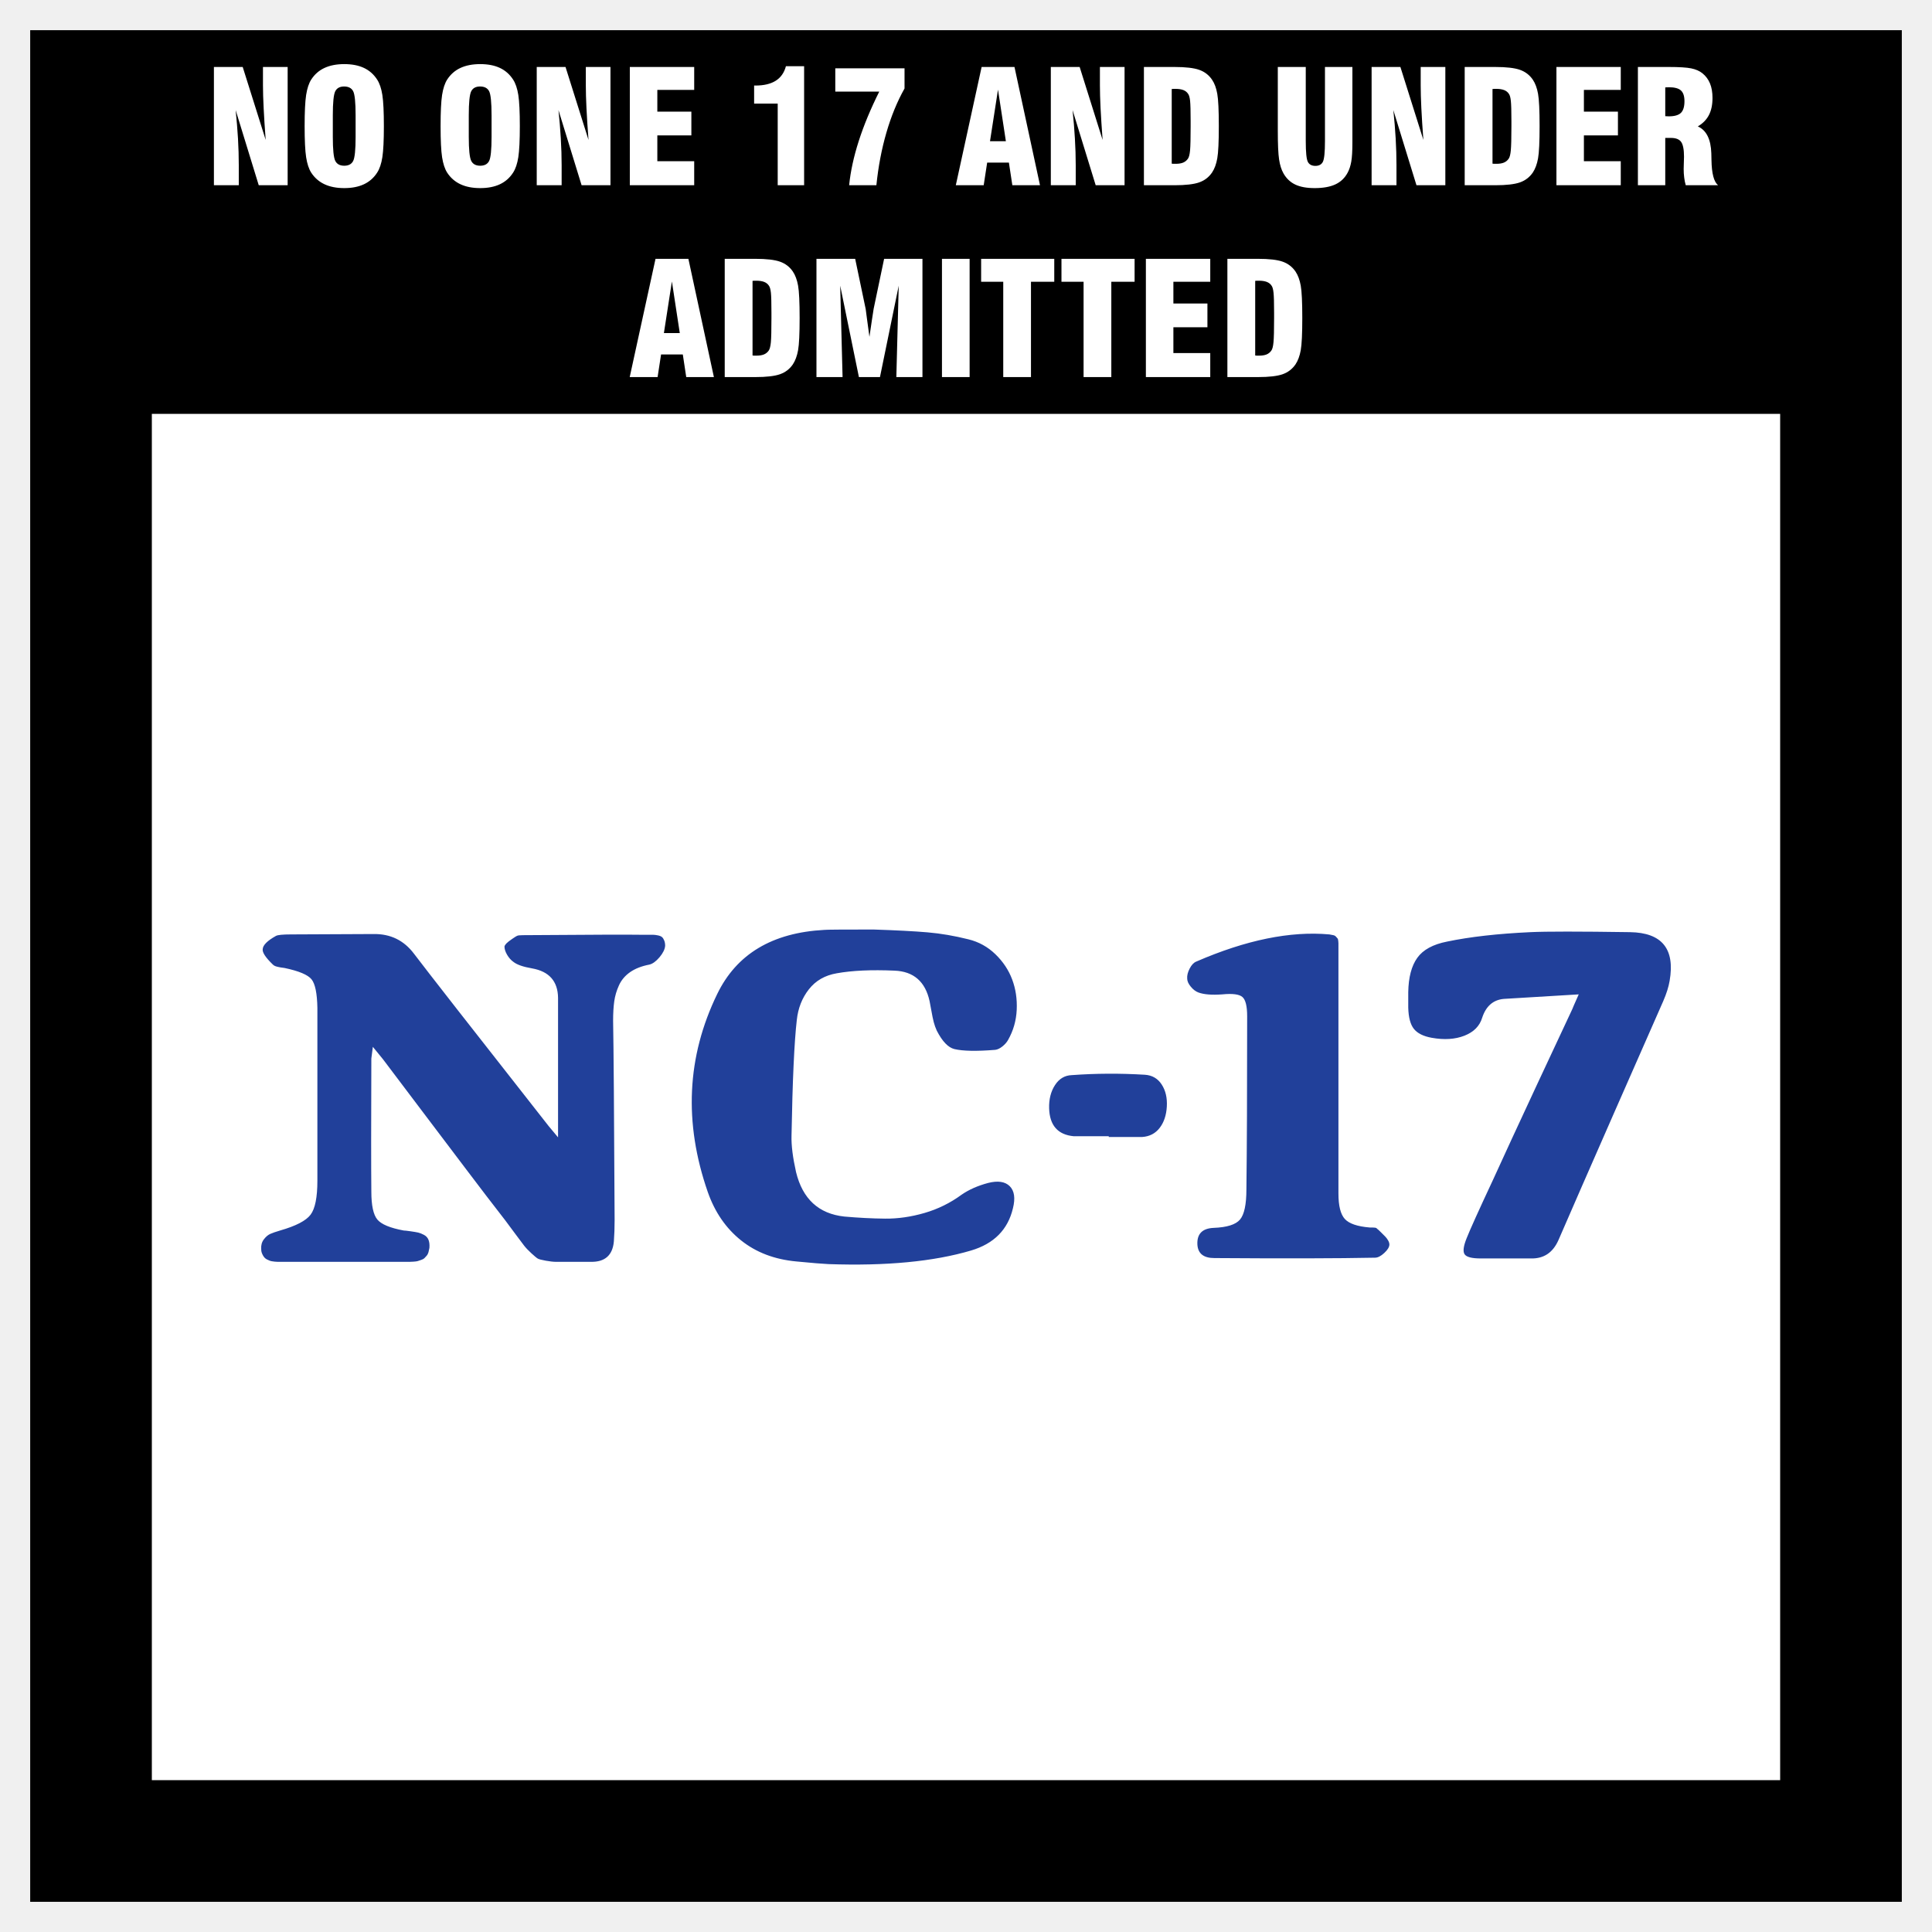
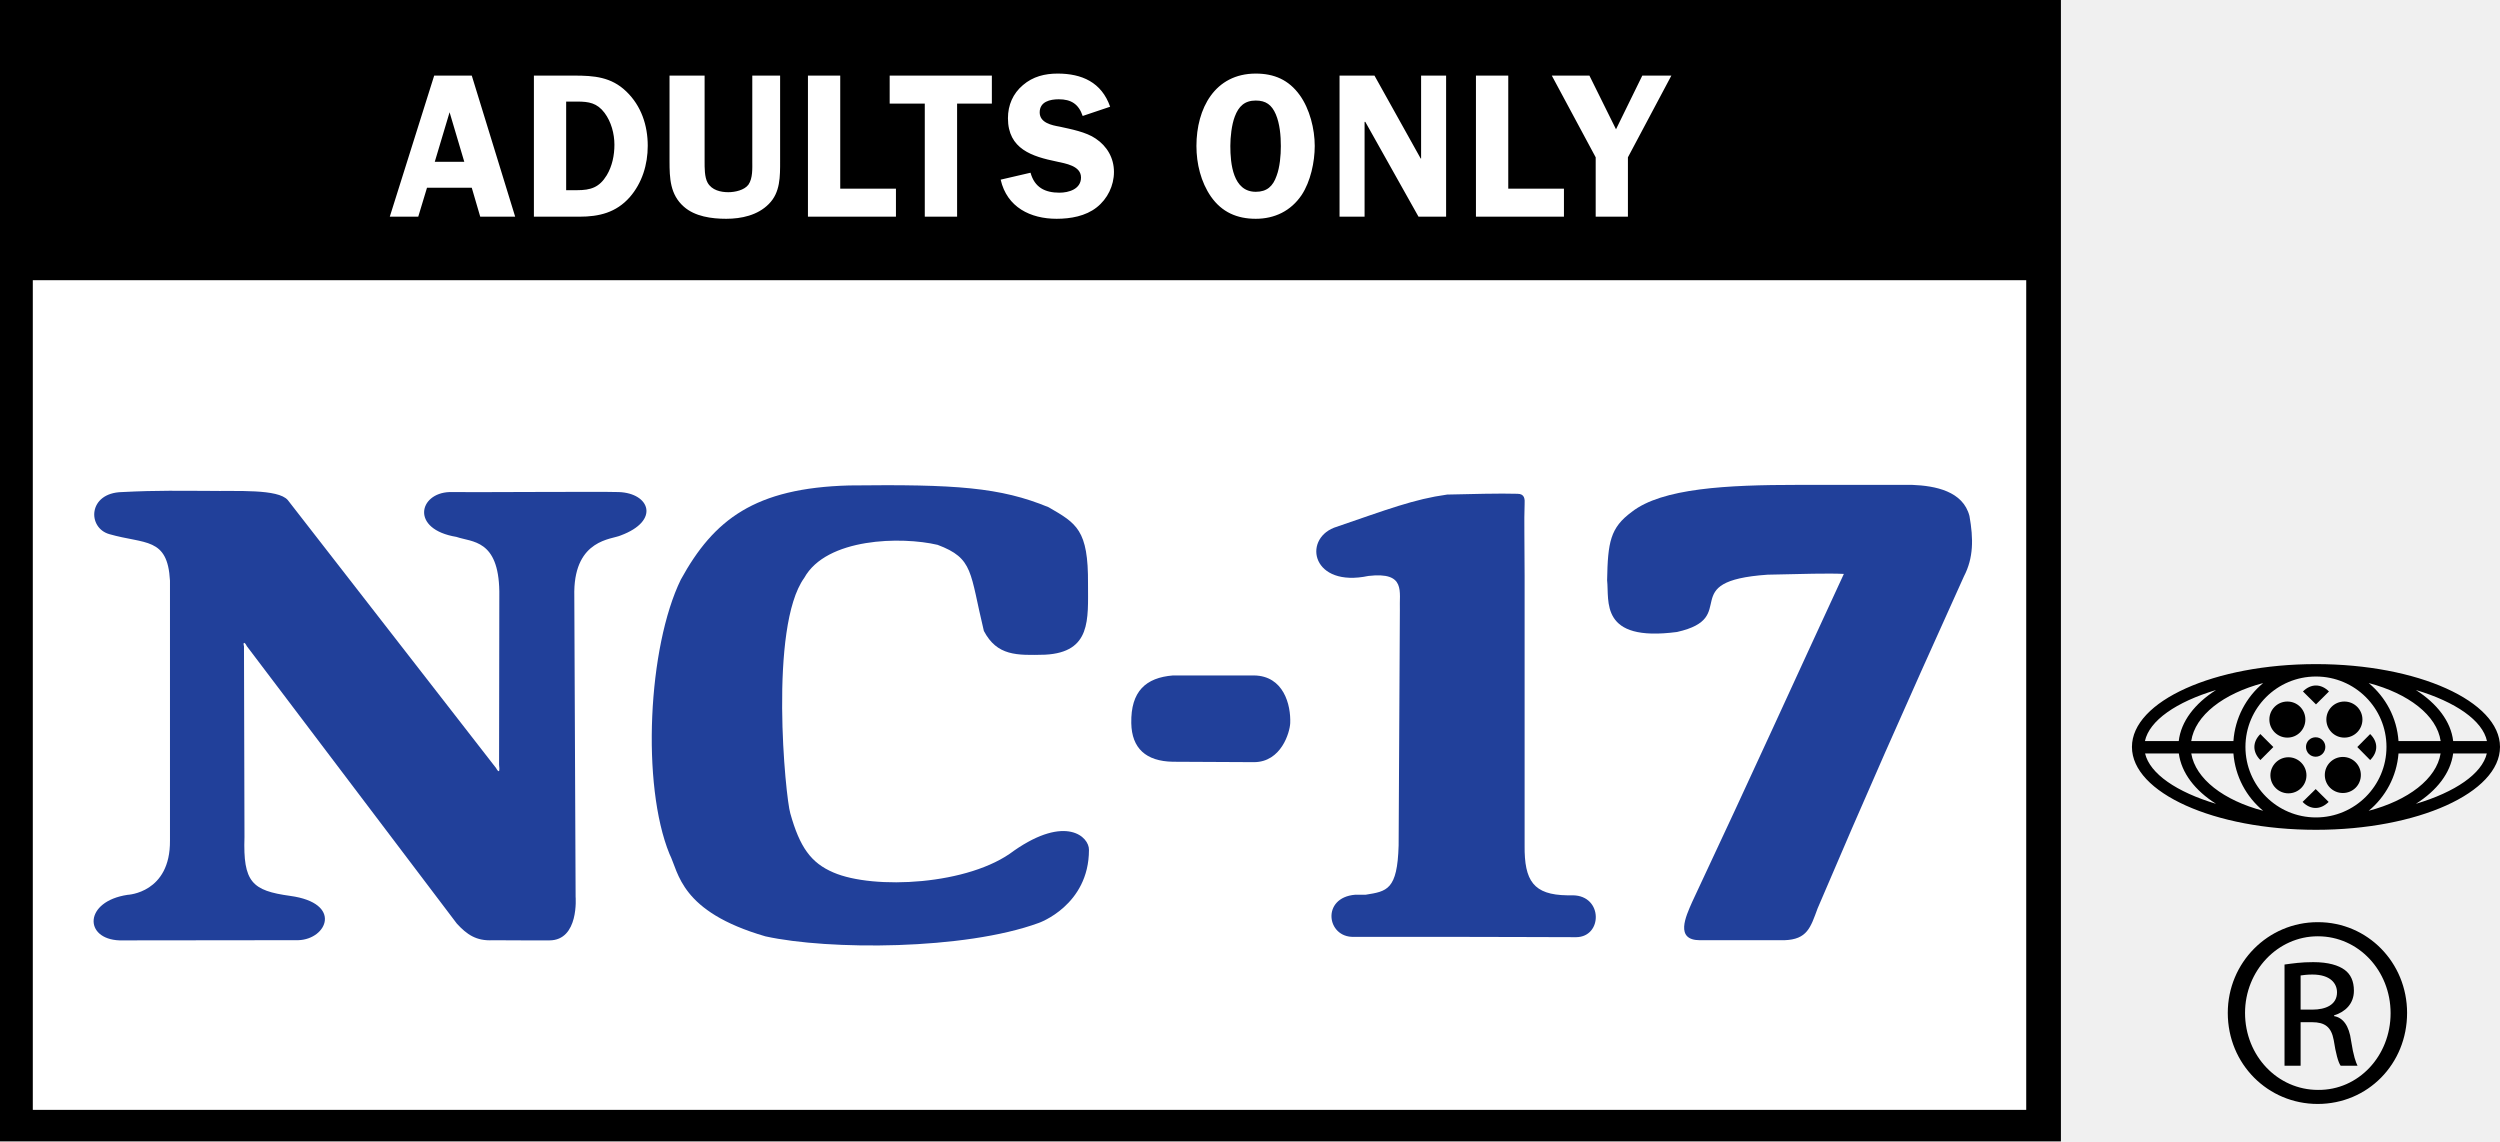
- <svg xmlns="http://www.w3.org/2000/svg" viewBox="0 0 512 512">
-   <rect x="8" y="8" width="496" height="496" fill="#000000" />
-   <rect x="40.24" y="109.68" width="431.52" height="362.08" fill="#ffffff" />
-   <path fill="#ffffff" d="M63.28 49.09L56.69 49.09L56.69 17.75L64.32 17.75L70.41 37.08Q70.04 32.20 69.87 28.66Q69.69 25.11 69.69 22.67L69.69 22.67L69.69 17.75L76.23 17.75L76.23 49.09L68.57 49.09L62.45 29.17Q62.85 33.05 63.07 36.71Q63.28 40.36 63.28 43.80L63.28 43.80L63.28 49.09ZM94.24 36.25L94.24 36.25L94.24 30.59Q94.24 25.38 93.58 24.15Q92.92 22.92 91.19 22.92L91.19 22.92Q89.50 22.92 88.85 24.18Q88.20 25.44 88.20 30.59L88.20 30.59L88.20 36.25Q88.20 41.34 88.85 42.63Q89.50 43.92 91.23 43.92L91.23 43.92Q92.94 43.92 93.59 42.66Q94.24 41.40 94.24 36.25ZM80.73 33.42L80.73 33.42Q80.73 27.76 81.13 25.16Q81.54 22.55 82.48 21.08L82.48 21.08Q83.82 19.01 86.00 18.00Q88.18 16.99 91.23 16.99L91.23 16.99Q94.30 16.99 96.45 18.00Q98.60 19.01 99.94 21.08L99.94 21.08Q100.92 22.57 101.33 25.18Q101.73 27.78 101.73 33.42L101.73 33.42Q101.73 39.04 101.33 41.65Q100.92 44.27 99.94 45.76L99.94 45.76Q98.62 47.81 96.45 48.83Q94.28 49.85 91.23 49.85L91.23 49.85Q88.18 49.85 86.00 48.83Q83.82 47.81 82.48 45.76L82.48 45.76Q81.54 44.29 81.13 41.68Q80.73 39.08 80.73 33.42ZM130.27 36.25L130.27 36.25L130.27 30.59Q130.27 25.38 129.61 24.15Q128.95 22.92 127.22 22.92L127.22 22.92Q125.53 22.92 124.88 24.18Q124.23 25.44 124.23 30.59L124.23 30.59L124.23 36.25Q124.23 41.34 124.88 42.63Q125.53 43.92 127.26 43.92L127.26 43.92Q128.97 43.92 129.62 42.66Q130.27 41.40 130.27 36.25ZM116.76 33.42L116.76 33.42Q116.76 27.76 117.16 25.16Q117.57 22.55 118.51 21.08L118.51 21.08Q119.85 19.01 122.03 18.00Q124.21 16.99 127.26 16.99L127.26 16.99Q130.33 16.99 132.48 18.00Q134.63 19.01 135.97 21.08L135.97 21.08Q136.95 22.57 137.36 25.18Q137.76 27.78 137.76 33.42L137.76 33.42Q137.76 39.04 137.36 41.65Q136.95 44.27 135.97 45.76L135.97 45.76Q134.65 47.81 132.48 48.83Q130.31 49.85 127.26 49.85L127.26 49.85Q124.21 49.85 122.03 48.83Q119.85 47.81 118.51 45.76L118.51 45.76Q117.57 44.29 117.16 41.68Q116.76 39.08 116.76 33.42ZM148.84 49.09L142.24 49.09L142.24 17.75L149.87 17.75L155.96 37.08Q155.59 32.20 155.42 28.66Q155.25 25.11 155.25 22.67L155.25 22.67L155.25 17.75L161.78 17.75L161.78 49.09L154.13 49.09L148.00 29.17Q148.41 33.05 148.62 36.71Q148.84 40.36 148.84 43.80L148.84 43.80L148.84 49.09ZM183.97 49.09L166.91 49.09L166.91 17.75L183.97 17.75L183.97 23.83L174.20 23.83L174.20 29.59L183.22 29.59L183.22 35.88L174.20 35.88L174.20 42.72L183.97 42.72L183.97 49.09ZM213.10 49.09L206.10 49.09L206.10 27.46L199.85 27.46L199.85 22.67L200.19 22.67Q203.57 22.67 205.59 21.39Q207.60 20.11 208.28 17.54L208.28 17.54L213.10 17.54L213.10 49.09ZM232.25 49.09L225.03 49.09Q225.58 43.60 227.58 37.36Q229.59 31.12 233.01 24.28L233.01 24.28L221.36 24.28L221.36 18.11L239.71 18.11L239.71 23.45Q236.81 28.60 234.91 35.13Q233.01 41.66 232.25 49.09L232.25 49.09ZM264.48 23.75L262.36 37.43L266.57 37.43L264.48 23.75ZM260.69 49.09L253.30 49.09L260.14 17.75L268.85 17.75L275.61 49.09L268.28 49.09L267.37 43.09L261.61 43.09L260.69 49.09ZM285.08 49.09L278.48 49.09L278.48 17.75L286.12 17.75L292.20 37.08Q291.84 32.20 291.66 28.66Q291.49 25.11 291.49 22.67L291.49 22.67L291.49 17.75L298.02 17.75L298.02 49.09L290.37 49.09L284.24 29.17Q284.65 33.05 284.86 36.71Q285.08 40.36 285.08 43.80L285.08 43.80L285.08 49.09ZM310.52 23.59L310.52 23.59L310.52 43.37Q310.75 43.41 310.95 43.41Q311.15 43.41 311.58 43.41L311.58 43.41Q312.76 43.41 313.55 43.09Q314.33 42.76 314.82 42.05L314.82 42.05Q315.23 41.48 315.38 39.85Q315.53 38.22 315.53 33.46L315.53 33.46L315.53 32.04Q315.53 28.13 315.39 26.75Q315.25 25.38 314.86 24.87L314.86 24.87Q314.43 24.20 313.61 23.87Q312.78 23.55 311.50 23.55L311.50 23.55Q311.11 23.55 310.90 23.56Q310.69 23.57 310.52 23.59ZM311.24 49.09L303.15 49.09L303.15 17.75L311.24 17.75Q315.67 17.75 317.81 18.51Q319.95 19.27 321.21 21.13L321.21 21.13Q322.19 22.57 322.59 24.86Q323.00 27.15 323.00 33.42L323.00 33.42Q323.00 39.69 322.59 41.97Q322.19 44.25 321.21 45.71L321.21 45.71Q319.95 47.57 317.81 48.33Q315.67 49.09 311.24 49.09L311.24 49.09ZM338.63 34.62L338.63 17.75L346.04 17.75L346.04 37.39Q346.04 41.85 346.60 42.91Q347.16 43.96 348.59 43.96L348.59 43.96Q350.03 43.96 350.58 42.87Q351.13 41.77 351.13 37.39L351.13 37.39L351.13 17.75L358.40 17.75L358.40 37.76Q358.40 41.16 358.10 42.83Q357.81 44.51 357.14 45.76L357.14 45.76Q356.02 47.87 353.90 48.86Q351.78 49.85 348.39 49.85L348.39 49.85Q345.25 49.85 343.28 48.92Q341.30 47.99 340.14 45.96L340.14 45.96Q339.31 44.51 338.97 42.25Q338.63 39.99 338.63 34.62L338.63 34.62ZM370.08 49.09L363.49 49.09L363.49 17.75L371.12 17.75L377.21 37.08Q376.84 32.20 376.67 28.66Q376.50 25.11 376.50 22.67L376.50 22.67L376.50 17.75L383.03 17.75L383.03 49.09L375.38 49.09L369.25 29.17Q369.66 33.05 369.87 36.71Q370.08 40.36 370.08 43.80L370.08 43.80L370.08 49.09ZM395.53 23.59L395.53 23.59L395.53 43.37Q395.75 43.41 395.96 43.41Q396.16 43.41 396.59 43.41L396.59 43.41Q397.77 43.41 398.55 43.09Q399.34 42.76 399.82 42.05L399.82 42.05Q400.23 41.48 400.38 39.85Q400.54 38.22 400.54 33.46L400.54 33.46L400.54 32.04Q400.54 28.13 400.39 26.75Q400.25 25.38 399.87 24.87L399.87 24.87Q399.44 24.20 398.61 23.87Q397.79 23.55 396.51 23.55L396.51 23.55Q396.12 23.55 395.91 23.56Q395.69 23.57 395.53 23.59ZM396.24 49.09L388.16 49.09L388.16 17.75L396.24 17.75Q400.68 17.75 402.82 18.51Q404.95 19.27 406.22 21.13L406.22 21.13Q407.19 22.57 407.60 24.86Q408.01 27.15 408.01 33.42L408.01 33.42Q408.01 39.69 407.60 41.97Q407.19 44.25 406.22 45.71L406.22 45.71Q404.95 47.57 402.82 48.33Q400.68 49.09 396.24 49.09L396.24 49.09ZM429.52 49.09L412.47 49.09L412.47 17.75L429.52 17.75L429.52 23.83L419.75 23.83L419.75 29.59L428.77 29.59L428.77 35.88L419.75 35.88L419.75 42.72L429.52 42.72L429.52 49.09ZM441.31 23.16L441.31 30.79Q441.49 30.79 441.79 30.81Q442.08 30.83 442.23 30.83L442.23 30.83Q444.51 30.83 445.45 29.92Q446.40 29.00 446.40 26.82L446.40 26.82Q446.40 24.81 445.45 23.96Q444.51 23.12 442.23 23.12L442.23 23.12Q442.08 23.12 441.79 23.14Q441.49 23.16 441.31 23.16L441.31 23.16ZM441.31 49.09L434.06 49.09L434.06 17.75L442.31 17.75Q446.36 17.75 448.19 18.12Q450.02 18.50 451.16 19.42L451.16 19.42Q452.51 20.51 453.17 22.12Q453.83 23.73 453.83 25.95L453.83 25.95Q453.83 28.66 452.88 30.49Q451.94 32.32 449.94 33.50L449.94 33.50Q453.34 35.01 453.52 40.65L453.52 40.65L453.52 40.75Q453.54 41.34 453.56 42.46L453.56 42.46Q453.65 47.75 455.31 49.09L455.31 49.09L446.74 49.09Q446.46 48.12 446.33 47.05Q446.19 45.98 446.19 44.76L446.19 44.76Q446.19 44.01 446.24 42.94Q446.28 41.87 446.28 41.54L446.28 41.54Q446.28 38.67 445.52 37.61Q444.77 36.55 442.82 36.55L442.82 36.55L441.31 36.55L441.31 49.09Z" />
-   <path fill="#ffffff" d="M178.06 74.59L175.94 88.27L180.15 88.27L178.06 74.59ZM174.27 99.93L166.88 99.93L173.72 68.59L182.43 68.59L189.19 99.93L181.86 99.93L180.95 93.93L175.19 93.93L174.27 99.93ZM199.43 74.43L199.43 74.43L199.43 94.21Q199.65 94.25 199.86 94.25Q200.06 94.25 200.49 94.25L200.49 94.25Q201.67 94.25 202.45 93.93Q203.24 93.60 203.73 92.89L203.73 92.89Q204.13 92.32 204.29 90.69Q204.44 89.06 204.44 84.30L204.44 84.30L204.44 82.88Q204.44 78.97 204.30 77.59Q204.15 76.22 203.77 75.71L203.77 75.71Q203.34 75.04 202.51 74.71Q201.69 74.39 200.41 74.39L200.41 74.39Q200.02 74.39 199.81 74.40Q199.59 74.41 199.43 74.43ZM200.14 99.93L192.06 99.93L192.06 68.59L200.14 68.59Q204.58 68.59 206.72 69.35Q208.86 70.11 210.12 71.97L210.12 71.97Q211.09 73.41 211.50 75.70Q211.91 77.99 211.91 84.26L211.91 84.26Q211.91 90.53 211.50 92.81Q211.09 95.09 210.12 96.55L210.12 96.55Q208.86 98.41 206.72 99.17Q204.58 99.93 200.14 99.93L200.14 99.93ZM223.29 99.93L216.37 99.93L216.37 68.59L226.63 68.59L229.42 81.92Q229.44 82.02 229.75 84.43Q230.07 86.85 230.41 89.27L230.41 89.27Q230.68 87.46 231.07 84.78Q231.47 82.10 231.53 81.82L231.53 81.82L234.30 68.59L244.46 68.59L244.46 99.93L237.54 99.93L238.17 75.71L233.20 99.93L227.62 99.93L222.66 75.71L223.29 99.93ZM256.96 99.93L249.63 99.93L249.63 68.59L256.96 68.59L256.96 99.93ZM273.22 99.93L265.87 99.93L265.87 74.67L260.01 74.67L260.01 68.59L279.39 68.59L279.39 74.67L273.22 74.67L273.22 99.93ZM294.51 99.93L287.16 99.93L287.16 74.67L281.30 74.67L281.30 68.59L300.68 68.59L300.68 74.67L294.51 74.67L294.51 99.93ZM320.73 99.93L303.67 99.93L303.67 68.59L320.73 68.59L320.73 74.67L310.96 74.67L310.96 80.43L319.98 80.43L319.98 86.72L310.96 86.72L310.96 93.56L320.73 93.56L320.73 99.93ZM332.64 74.43L332.64 74.43L332.64 94.21Q332.86 94.25 333.07 94.25Q333.27 94.25 333.70 94.25L333.70 94.25Q334.88 94.25 335.66 93.93Q336.45 93.60 336.93 92.89L336.93 92.89Q337.34 92.32 337.49 90.69Q337.65 89.06 337.65 84.30L337.65 84.30L337.65 82.88Q337.65 78.97 337.50 77.59Q337.36 76.22 336.98 75.71L336.98 75.71Q336.55 75.04 335.72 74.71Q334.90 74.39 333.62 74.39L333.62 74.39Q333.23 74.39 333.02 74.40Q332.80 74.41 332.64 74.43ZM333.35 99.93L325.27 99.93L325.27 68.59L333.35 68.59Q337.79 68.59 339.93 69.35Q342.06 70.11 343.33 71.97L343.33 71.97Q344.30 73.41 344.71 75.70Q345.12 77.99 345.12 84.26L345.12 84.26Q345.12 90.53 344.71 92.81Q344.30 95.09 343.33 96.55L343.33 96.55Q342.06 98.41 339.93 99.17Q337.79 99.93 333.35 99.93L333.35 99.93Z" />
-   <path fill="#21409A" fill-rule="evenodd" d="M170.68 247.73L170.68 247.73Q170.98 247.73 171.83 247.73Q172.68 247.73 173.13 247.73Q173.58 247.73 174.33 247.88Q175.08 248.03 175.43 248.33Q175.78 248.63 176.02 249.23Q176.27 249.83 176.27 250.63L176.27 250.63Q176.17 252.03 174.78 253.68Q173.38 255.33 172.08 255.63L172.08 255.63Q168.98 256.23 166.98 257.63Q164.98 259.03 164.03 261.13Q163.08 263.22 162.78 265.37Q162.48 267.52 162.48 270.52L162.48 270.52Q162.68 281.12 162.88 323.30L162.88 323.30Q162.88 326.40 162.68 329.00L162.68 329.00Q162.18 334.50 156.58 334.40L156.58 334.40Q154.58 334.40 151.28 334.40L151.28 334.40Q148.49 334.40 147.39 334.40Q146.29 334.40 144.64 334.10Q142.99 333.80 142.54 333.55Q142.09 333.30 140.84 332.15Q139.59 331.00 138.89 330.10Q138.19 329.20 136.49 326.90L136.49 326.90Q134.89 324.70 133.89 323.40L133.89 323.40Q128.99 317.10 123.60 309.96Q118.20 302.81 111.65 294.16Q105.10 285.52 101.50 280.72L101.50 280.72Q101.40 280.62 98.81 277.42L98.81 277.42Q98.41 280.42 98.41 280.52L98.41 280.52Q98.31 306.31 98.41 315.80L98.41 315.80Q98.41 321.30 100.01 323.20Q101.60 325.10 107.00 326.10L107.00 326.10Q107.40 326.10 108.80 326.30Q110.20 326.50 110.85 326.65Q111.50 326.80 112.35 327.25Q113.20 327.70 113.55 328.55Q113.90 329.40 113.80 330.70L113.80 330.70Q113.70 331.30 113.55 331.85Q113.40 332.40 113.05 332.80Q112.70 333.20 112.45 333.45Q112.20 333.70 111.60 333.90Q111.00 334.10 110.70 334.20Q110.40 334.30 109.60 334.35Q108.80 334.40 108.55 334.40Q108.30 334.40 107.45 334.40Q106.60 334.40 106.40 334.40L106.40 334.40Q84.81 334.40 75.12 334.40L75.12 334.40Q74.82 334.40 74.42 334.40Q74.02 334.40 73.62 334.40Q73.22 334.40 72.82 334.35Q72.42 334.30 72.07 334.25Q71.72 334.20 71.37 334.05Q71.02 333.90 70.72 333.75Q70.42 333.60 70.17 333.35Q69.92 333.10 69.72 332.75Q69.52 332.40 69.37 332.00Q69.22 331.60 69.22 331.00L69.22 331.00Q69.12 329.50 69.92 328.45Q70.72 327.40 71.62 327.00Q72.52 326.60 74.22 326.10L74.22 326.10Q80.51 324.30 82.31 321.90Q84.11 319.50 84.11 312.91L84.11 312.91Q84.11 283.62 84.11 267.12L84.11 267.12Q84.01 261.33 82.56 259.53Q81.11 257.73 75.42 256.53L75.42 256.53Q75.22 256.53 74.37 256.38Q73.52 256.23 73.07 256.08Q72.62 255.93 72.32 255.63L72.32 255.63Q69.42 252.83 69.62 251.53L69.62 251.53Q69.72 249.93 73.12 248.03L73.12 248.03Q73.82 247.63 77.11 247.63L77.11 247.63Q80.71 247.63 88.01 247.58Q95.31 247.53 99.01 247.53L99.01 247.53Q105.70 247.43 109.70 252.73L109.70 252.73Q115.00 259.73 145.39 298.41L145.39 298.41Q145.49 298.51 147.89 301.41L147.89 301.41Q147.89 268.62 147.89 264.42L147.89 264.42Q147.79 257.83 140.99 256.63L140.99 256.63Q137.49 256.03 136.09 254.93L136.09 254.93Q135.09 254.23 134.39 253.03Q133.69 251.83 133.69 250.83L133.69 250.83Q133.79 250.43 134.24 249.98Q134.69 249.53 135.79 248.78Q136.89 248.03 136.99 248.03L136.99 248.03Q137.29 247.83 138.59 247.83L138.59 247.83Q164.78 247.63 170.68 247.73ZM211.16 270.32L211.16 270.32Q210.16 278.92 209.76 301.01L209.76 301.01Q209.66 304.81 210.96 310.61L210.96 310.61Q213.56 321.30 223.76 322.40L223.76 322.40Q229.45 322.90 234.55 322.95Q239.65 323.00 245.00 321.45Q250.35 319.90 254.84 316.60L254.84 316.60Q257.74 314.60 261.84 313.50L261.84 313.50Q265.74 312.51 267.59 314.35Q269.44 316.20 268.44 320.20L268.44 320.20Q266.44 328.70 257.34 331.40L257.34 331.40Q242.45 335.80 219.56 335.00L219.56 335.00Q217.26 334.90 211.06 334.30L211.06 334.30Q202.36 333.50 196.37 328.70Q190.37 323.90 187.57 315.90L187.57 315.90Q177.97 288.31 190.07 263.42L190.07 263.42Q197.77 247.53 218.46 246.43L218.46 246.43Q219.16 246.33 231.45 246.33L231.45 246.33Q240.55 246.63 245.80 247.08Q251.05 247.53 256.64 248.93L256.64 248.93Q260.74 249.93 263.79 252.88Q266.84 255.83 268.24 259.58Q269.64 263.32 269.44 267.62Q269.24 271.92 267.14 275.62L267.14 275.62Q266.64 276.52 265.64 277.32Q264.64 278.12 263.74 278.22L263.74 278.22Q256.34 278.82 252.94 278.02L252.94 278.02Q250.45 277.42 248.25 273.12L248.25 273.12Q247.75 272.02 247.45 270.87Q247.15 269.72 246.80 267.72Q246.45 265.72 246.35 265.32L246.35 265.32Q244.65 257.53 237.05 257.23L237.05 257.23Q227.85 256.83 221.76 257.93L221.76 257.93Q217.06 258.73 214.36 262.18Q211.66 265.62 211.16 270.32ZM293.83 301.11L293.83 301.11Q285.13 301.11 284.53 301.11L284.53 301.11Q278.23 300.51 278.03 293.71L278.03 293.71Q277.93 290.11 279.58 287.57Q281.23 285.02 284.03 284.92L284.03 284.92Q293.53 284.22 303.42 284.82L303.42 284.82Q306.32 285.02 307.87 287.42Q309.42 289.81 309.22 293.26Q309.02 296.71 307.32 298.91Q305.62 301.11 302.72 301.31L302.72 301.31Q302.12 301.31 293.83 301.31L293.83 301.31Q293.83 301.31 293.83 301.26Q293.83 301.21 293.83 301.11ZM364.90 325.60L364.90 325.60Q365.20 325.80 365.95 326.55Q366.70 327.30 367.10 327.70Q367.50 328.10 367.85 328.70Q368.20 329.30 368.20 329.80L368.20 329.80Q368.20 330.80 366.85 332.05Q365.50 333.30 364.40 333.30L364.40 333.30Q349.41 333.60 321.82 333.40L321.82 333.40Q317.52 333.40 317.32 329.80L317.32 329.80Q317.12 325.60 321.62 325.40L321.62 325.40Q326.91 325.20 328.61 323.20Q330.31 321.20 330.31 315.20L330.31 315.20Q330.51 299.31 330.51 269.32L330.51 269.32Q330.51 265.32 329.26 264.22Q328.01 263.12 323.92 263.52L323.92 263.52Q319.82 263.82 317.62 263.03L317.62 263.03Q316.52 262.63 315.57 261.48Q314.62 260.33 314.62 259.33L314.62 259.33Q314.52 258.13 315.27 256.68Q316.02 255.23 317.02 254.83L317.02 254.83Q336.81 246.23 352.30 247.63L352.30 247.63Q352.90 247.73 353.35 247.83Q353.80 247.93 354.05 248.23Q354.30 248.53 354.45 248.68Q354.60 248.83 354.65 249.33Q354.70 249.83 354.70 249.98Q354.70 250.13 354.70 250.73Q354.70 251.33 354.70 251.43L354.70 251.43Q354.70 259.53 354.70 284.32L354.70 284.32Q354.70 312.51 354.70 316.30L354.70 316.30Q354.70 321.20 356.40 323.05Q358.10 324.90 363.00 325.30L363.00 325.30Q363.30 325.30 363.70 325.30Q364.10 325.30 364.45 325.35Q364.80 325.40 364.90 325.60ZM431.97 247.03L431.97 247.03Q444.67 247.23 442.47 259.93L442.47 259.93Q442.07 262.33 440.77 265.32L440.77 265.32Q437.47 272.82 427.82 294.76Q418.18 316.70 412.98 328.70L412.98 328.70Q410.78 333.60 405.78 333.50L405.78 333.50Q403.38 333.50 399.09 333.50Q394.79 333.50 392.39 333.50L392.39 333.50Q388.89 333.50 388.14 332.40Q387.39 331.30 388.69 328.10L388.69 328.10Q389.99 324.80 395.69 312.61L395.69 312.61Q399.69 303.81 407.28 287.52Q414.88 271.22 416.68 267.42L416.68 267.42Q416.68 267.32 418.38 263.52L418.38 263.52Q400.39 264.62 398.49 264.72L398.49 264.72Q394.29 265.12 392.79 269.72L392.79 269.72Q391.79 273.02 388.09 274.47Q384.39 275.92 379.39 275.02L379.39 275.02Q376.10 274.42 374.70 272.67Q373.30 270.92 373.20 267.02L373.20 267.02Q373.20 265.72 373.20 262.93L373.20 262.93Q373.30 257.03 375.60 253.83Q377.89 250.63 383.49 249.53L383.49 249.53Q392.59 247.63 405.58 247.03L405.58 247.03Q411.78 246.73 431.97 247.03Z" />
+ <svg xmlns="http://www.w3.org/2000/svg" version="1.1" viewBox="0 0 115.833 52.885">
+   <defs>
+     <clipPath id="a">
+       <path d="M 0,39.664 H 86.875 V 0 H 0 Z" />
+     </clipPath>
+   </defs>
+   <g transform="matrix(1.333333 0 0 -1.333333 0 52.88533)">
+     <path d="m0 0h71.617v39.664h-71.617z" fill="#fff" />
+     <g clip-path="url(#a)">
+       <g transform="translate(79.946,4.5798)">
+         <path d="m0 0h0.408c0.464 0 0.857 0.167 0.857 0.601 0 0.307-0.227 0.618-0.857 0.618-0.179 0-0.305-0.018-0.408-0.032zm0-1.95h-0.559v3.517c0.296 0.04 0.58 0.083 0.996 0.083 0.534 0 0.882-0.113 1.092-0.267 0.209-0.153 0.323-0.39 0.323-0.726 0-0.461-0.31-0.741-0.688-0.856v-0.027c0.312-0.053 0.522-0.336 0.59-0.856 0.084-0.543 0.168-0.754 0.224-0.868h-0.586c-0.085 0.114-0.171 0.434-0.242 0.895-0.084 0.453-0.306 0.618-0.754 0.618h-0.396zm0.593 4.498c-1.387 0-2.524-1.193-2.524-2.662 0-1.497 1.137-2.676 2.535-2.676 1.405-0.016 2.523 1.179 2.523 2.666 0 1.479-1.118 2.672-2.523 2.672zm0.011 0.491c1.723 0 3.096-1.403 3.096-3.153 0-1.781-1.373-3.164-3.107-3.164-1.725 0-3.124 1.383-3.124 3.164 0 1.75 1.399 3.153 3.124 3.153z" />
+       </g>
+       <g transform="translate(83.9519,11.7312)">
+         <path d="m0 0c0.731 0.462 1.207 1.074 1.295 1.751h1.17c-0.165-0.707-1.099-1.343-2.465-1.751m-0.604 1.751h1.463c-0.143-0.887-1.13-1.633-2.499-1.993 0.583 0.481 0.973 1.191 1.036 1.993m-7.202 0h1.465c0.063-0.802 0.45-1.512 1.034-1.993-1.369 0.36-2.352 1.106-2.499 1.993m-1.605 0h1.173c0.09-0.677 0.562-1.289 1.294-1.751-1.366 0.408-2.301 1.044-2.467 1.751m2.467 2.204c-0.74-0.47-1.219-1.091-1.297-1.775h-1.175c0.153 0.714 1.09 1.362 2.472 1.775m0.603-1.775h-1.466c0.131 0.895 1.12 1.653 2.5 2.017-0.589-0.491-0.977-1.206-1.034-2.017m2.868-2.653c-1.352 0-2.45 1.098-2.45 2.45 0 1.353 1.098 2.447 2.45 2.447 1.353 0 2.451-1.094 2.451-2.447 0-1.352-1.098-2.45-2.451-2.45m4.334 2.653h-1.465c-0.057 0.811-0.446 1.526-1.036 2.017 1.383-0.364 2.371-1.122 2.501-2.017m1.609 0h-1.174c-0.079 0.684-0.561 1.305-1.296 1.775 1.381-0.413 2.32-1.061 2.47-1.775m-5.943 2.675c-3.532 0-6.394-1.289-6.394-2.878s2.862-2.88 6.394-2.88c3.533 0 6.396 1.291 6.396 2.88s-2.863 2.878-6.396 2.878" />
+       </g>
+       <g transform="translate(80.1325,13.7078)">
+         <path d="m0 0c0 0.186 0.148 0.336 0.337 0.336 0.184 0 0.336-0.15 0.336-0.336 0-0.187-0.152-0.34-0.336-0.34-0.189 0-0.337 0.153-0.337 0.34" />
+       </g>
+       <g transform="translate(80.4802,15.1863)">
+         <path d="m0 0 0.451 0.449c-0.277 0.277-0.628 0.277-0.904 0z" />
+       </g>
+       <g transform="translate(80.8405,14.6609)">
+         <path d="m0 0c0 0.346 0.278 0.625 0.626 0.625 0.347 0 0.628-0.279 0.628-0.625 0-0.348-0.281-0.629-0.628-0.629-0.348 0-0.626 0.281-0.626 0.629" />
+       </g>
+       <g transform="translate(78.8601,14.6609)">
+         <path d="m0 0c0 0.346 0.281 0.625 0.626 0.625 0.348 0 0.625-0.279 0.625-0.625 0-0.348-0.277-0.629-0.625-0.629-0.345 0-0.626 0.281-0.626 0.629" />
+       </g>
+       <g transform="translate(78.8962,12.7215)">
+         <path d="m0 0c0 0.343 0.281 0.628 0.625 0.628 0.347 0 0.628-0.285 0.628-0.628 0-0.345-0.281-0.626-0.628-0.626-0.344 0-0.625 0.281-0.625 0.626" />
+       </g>
+       <g transform="translate(80.7868,12.7332)">
+         <path d="m0 0c0 0.346 0.28 0.627 0.627 0.627 0.348 0 0.626-0.281 0.626-0.627 0-0.35-0.278-0.626-0.626-0.626-0.347 0-0.627 0.276-0.627 0.626" />
+       </g>
+       <g transform="translate(80.4695,12.2439)">
+         <path d="m0 0-0.455-0.446c0.276-0.281 0.626-0.281 0.905 0z" />
+       </g>
+       <g transform="translate(81.9157,13.7048)">
+         <path d="m0 0 0.447-0.453c0.282 0.279 0.282 0.629 0 0.904z" />
+       </g>
+       <g transform="translate(78.9987,13.7048)">
+         <path d="m0 0-0.451-0.453c-0.278 0.279-0.278 0.629 0 0.904z" />
+       </g>
+       <g transform="translate(56.57,34.1971)">
+         <path d="m0 0v-2.063h-1.12v2.063l-1.525 2.84h1.307l0.924-1.866 0.914 1.866h1.01zm-2.223-1.09v-0.973h-3.058v4.903h1.123v-3.93zm-4.095-0.973h-0.959l-1.848 3.294h-0.026v-3.294h-0.87v4.903h1.214l1.606-2.882h0.014v2.882h0.869zm-7.344 3.477c-0.11-0.29-0.154-0.712-0.154-1.019 0-0.616 0.091-1.593 0.884-1.593 0.386 0 0.598 0.191 0.724 0.557 0.113 0.3 0.147 0.704 0.147 1.029 0 0.358-0.034 0.777-0.175 1.107-0.141 0.329-0.345 0.478-0.696 0.478-0.386 0-0.595-0.199-0.73-0.559m-0.828-2.778c-0.35 0.506-0.504 1.143-0.504 1.759 0 1.301 0.637 2.515 2.062 2.515 0.639 0 1.146-0.217 1.529-0.75 0.345-0.479 0.52-1.174 0.52-1.765 0-0.557-0.146-1.237-0.454-1.703-0.375-0.558-0.943-0.828-1.595-0.828s-1.179 0.23-1.558 0.772m-4.457 2.801c-0.14 0.414-0.402 0.58-0.83 0.58-0.301 0-0.664-0.08-0.664-0.457 0-0.36 0.42-0.446 0.693-0.494 0.392-0.087 0.919-0.184 1.255-0.416 0.391-0.262 0.633-0.671 0.633-1.158 0-0.477-0.225-0.937-0.598-1.23-0.385-0.306-0.91-0.398-1.395-0.398-0.906 0-1.725 0.398-1.944 1.36l1.038 0.241c0.141-0.514 0.505-0.694 1.005-0.694 0.32 0 0.749 0.122 0.749 0.528 0 0.41-0.547 0.486-0.841 0.553-0.855 0.176-1.698 0.433-1.698 1.506 0 0.456 0.174 0.859 0.52 1.151 0.35 0.301 0.764 0.401 1.207 0.401 0.84 0 1.527-0.301 1.824-1.152zm-3.156 0.43h-1.208v-3.93h-1.123v3.93h-1.22v0.973h3.551zm-3.333-2.957v-0.973h-3.058v4.903h1.122v-3.93zm-4.025 0.962c0-0.534 0.01-1.093-0.393-1.494-0.385-0.392-0.953-0.514-1.48-0.514-0.506 0-1.087 0.078-1.474 0.422-0.477 0.421-0.496 0.986-0.496 1.586v2.968h1.219v-2.968c0-0.228-6e-3 -0.559 0.106-0.757 0.147-0.257 0.45-0.327 0.719-0.327 0.229 0 0.556 0.07 0.698 0.262 0.154 0.222 0.134 0.567 0.134 0.822v2.968h0.967zm-7.435-1.014h0.378c0.474 0 0.773 0.093 1.033 0.52 0.189 0.316 0.266 0.692 0.266 1.059 0 0.384-0.111 0.798-0.343 1.108-0.259 0.345-0.548 0.392-0.946 0.392h-0.388zm0.275 3.982c0.693 0 1.291-0.045 1.816-0.553 0.52-0.499 0.744-1.179 0.744-1.886 0-0.657-0.197-1.294-0.625-1.786-0.475-0.537-1.067-0.678-1.747-0.678h-1.584v4.903zm-3.815-2.996-0.511 1.722-0.515-1.722zm1.768-1.907h-1.214l-0.294 1.005h-1.556l-0.304-1.005h-0.989l1.543 4.903h1.306zm-16.762-2.208h69.271v-28.829h-69.271zm-1.14-29.926h71.617v39.664h-71.617z" />
+       </g>
+       <g transform="translate(37.8083,19.3767)">
+         <path d="m0 0c0.014 1.877-0.398 2.099-1.369 2.661-1.681 0.694-3.225 0.801-6.929 0.757-3.28-0.089-4.706-1.183-5.852-3.272-1.143-2.343-1.373-7.131-0.394-9.533 0.327-0.65 0.363-2.002 3.335-2.864 2.201-0.484 6.918-0.478 9.496 0.466-1e-3 -2e-3 1.746 0.607 1.746 2.538 0.011 0.455-0.802 1.228-2.605-0.027-1.558-1.2-4.882-1.36-6.274-0.758-0.783 0.333-1.171 0.882-1.499 2.053-0.171 0.561-0.747 6.479 0.484 8.185 0.773 1.395 3.38 1.443 4.634 1.148 1.262-0.474 1.114-0.948 1.608-2.992 0.459-0.87 1.137-0.851 2.13-0.825 1.607 0.085 1.489 1.226 1.489 2.463" fill="#21409a" />
+       </g>
+       <g transform="translate(42.072,16.1922)">
+         <path d="m0 0h1.501c1.036-0.011 1.288-1.025 1.262-1.658-0.014-0.318-0.31-1.355-1.262-1.355l-2.817 0.014c-0.936 0.017-1.428 0.469-1.444 1.341-0.021 1.11 0.508 1.582 1.448 1.658z" fill="#21409a" fill-rule="evenodd" />
+       </g>
+       <g transform="translate(46.3562,21.3259)">
+         <path d="m0 0c1.886 0.647 2.782 0.992 3.933 1.152 0.775 0.017 1.858 0.047 2.443 0.027 0.256 0 0.258-0.189 0.248-0.368-0.022-0.557 0-1.273 0-2.492v-9.36c-0.013-1.235 0.312-1.716 1.48-1.733h0.197c1.048-0.013 1.036-1.444 0.117-1.455-0.954 0-2.557 0.011-4.198 0.011h-3.529c-0.951-0.03-1.138 1.367 0.044 1.464h0.363c0.743 0.119 1.104 0.163 1.148 1.713l0.043 8.176c-0.028 0.635 0.23 1.342-1.093 1.189-1.947-0.411-2.289 1.241-1.196 1.676" fill="#21409a" fill-rule="evenodd" />
+       </g>
+       <g transform="translate(17.3425,13.0857)">
+         <path d="m0 0c1e-3 0 9e-3 6.03 9e-3 6.03-0.028 1.809-0.949 1.703-1.49 1.891-1.605 0.264-1.311 1.52-0.242 1.558 0.642-0.013 5.266 0.022 5.886 0 1.069-0.038 1.449-0.994 0.061-1.508-0.307-0.139-1.58-0.132-1.61-1.941l0.046-10.614s0.126-1.516-0.913-1.516c-8e-3 0-1.966 0-1.966 5e-3 -0.571-0.03-0.897 0.195-1.249 0.579 0 0-7.301 9.644-7.3 9.644-0.06 0.132-0.143 0.167-0.096-0.011l0.017-6.626c-0.052-1.568 0.262-1.862 1.59-2.045 1.833-0.252 1.281-1.508 0.282-1.539 0-2e-3 -6.213-7e-3 -6.213-7e-3 -1.249 0.045-1.241 1.357 0.28 1.583 3e-3 0 1.489 0.061 1.472 1.886v9.033c-0.082 1.519-0.868 1.259-2.107 1.615-0.769 0.218-0.75 1.434 0.439 1.462 1.256 0.065 2.109 0.042 2.998 0.041 0.99-0.019 2.426 0.077 2.765-0.32l7.237-9.312s0.159-0.307 0.104 0.112" fill="#21409a" fill-rule="evenodd" />
+       </g>
+       <g transform="translate(64.0739,19.7205)">
+         <path d="m0 0c-0.551 0.027-1.406 0-2.65-0.027-3.231-0.222-0.911-1.489-3.148-1.991-2.709-0.357-2.348 1.081-2.429 1.799 0.025 1.328 0.11 1.823 0.854 2.372 1.053 0.828 3.314 0.941 5.773 0.941h3.976c0.803-0.031 1.767-0.219 1.989-1.082 0.141-0.796 0.141-1.456-0.192-2.096-2.208-4.887-3.424-7.646-5.086-11.541-0.245-0.664-0.358-1.078-1.157-1.104h-2.928c-0.883 0-0.495 0.825-0.276 1.323 2.101 4.471 3.674 7.954 5.274 11.406" fill="#21409a" fill-rule="evenodd" />
+       </g>
+     </g>
+   </g>
</svg>
